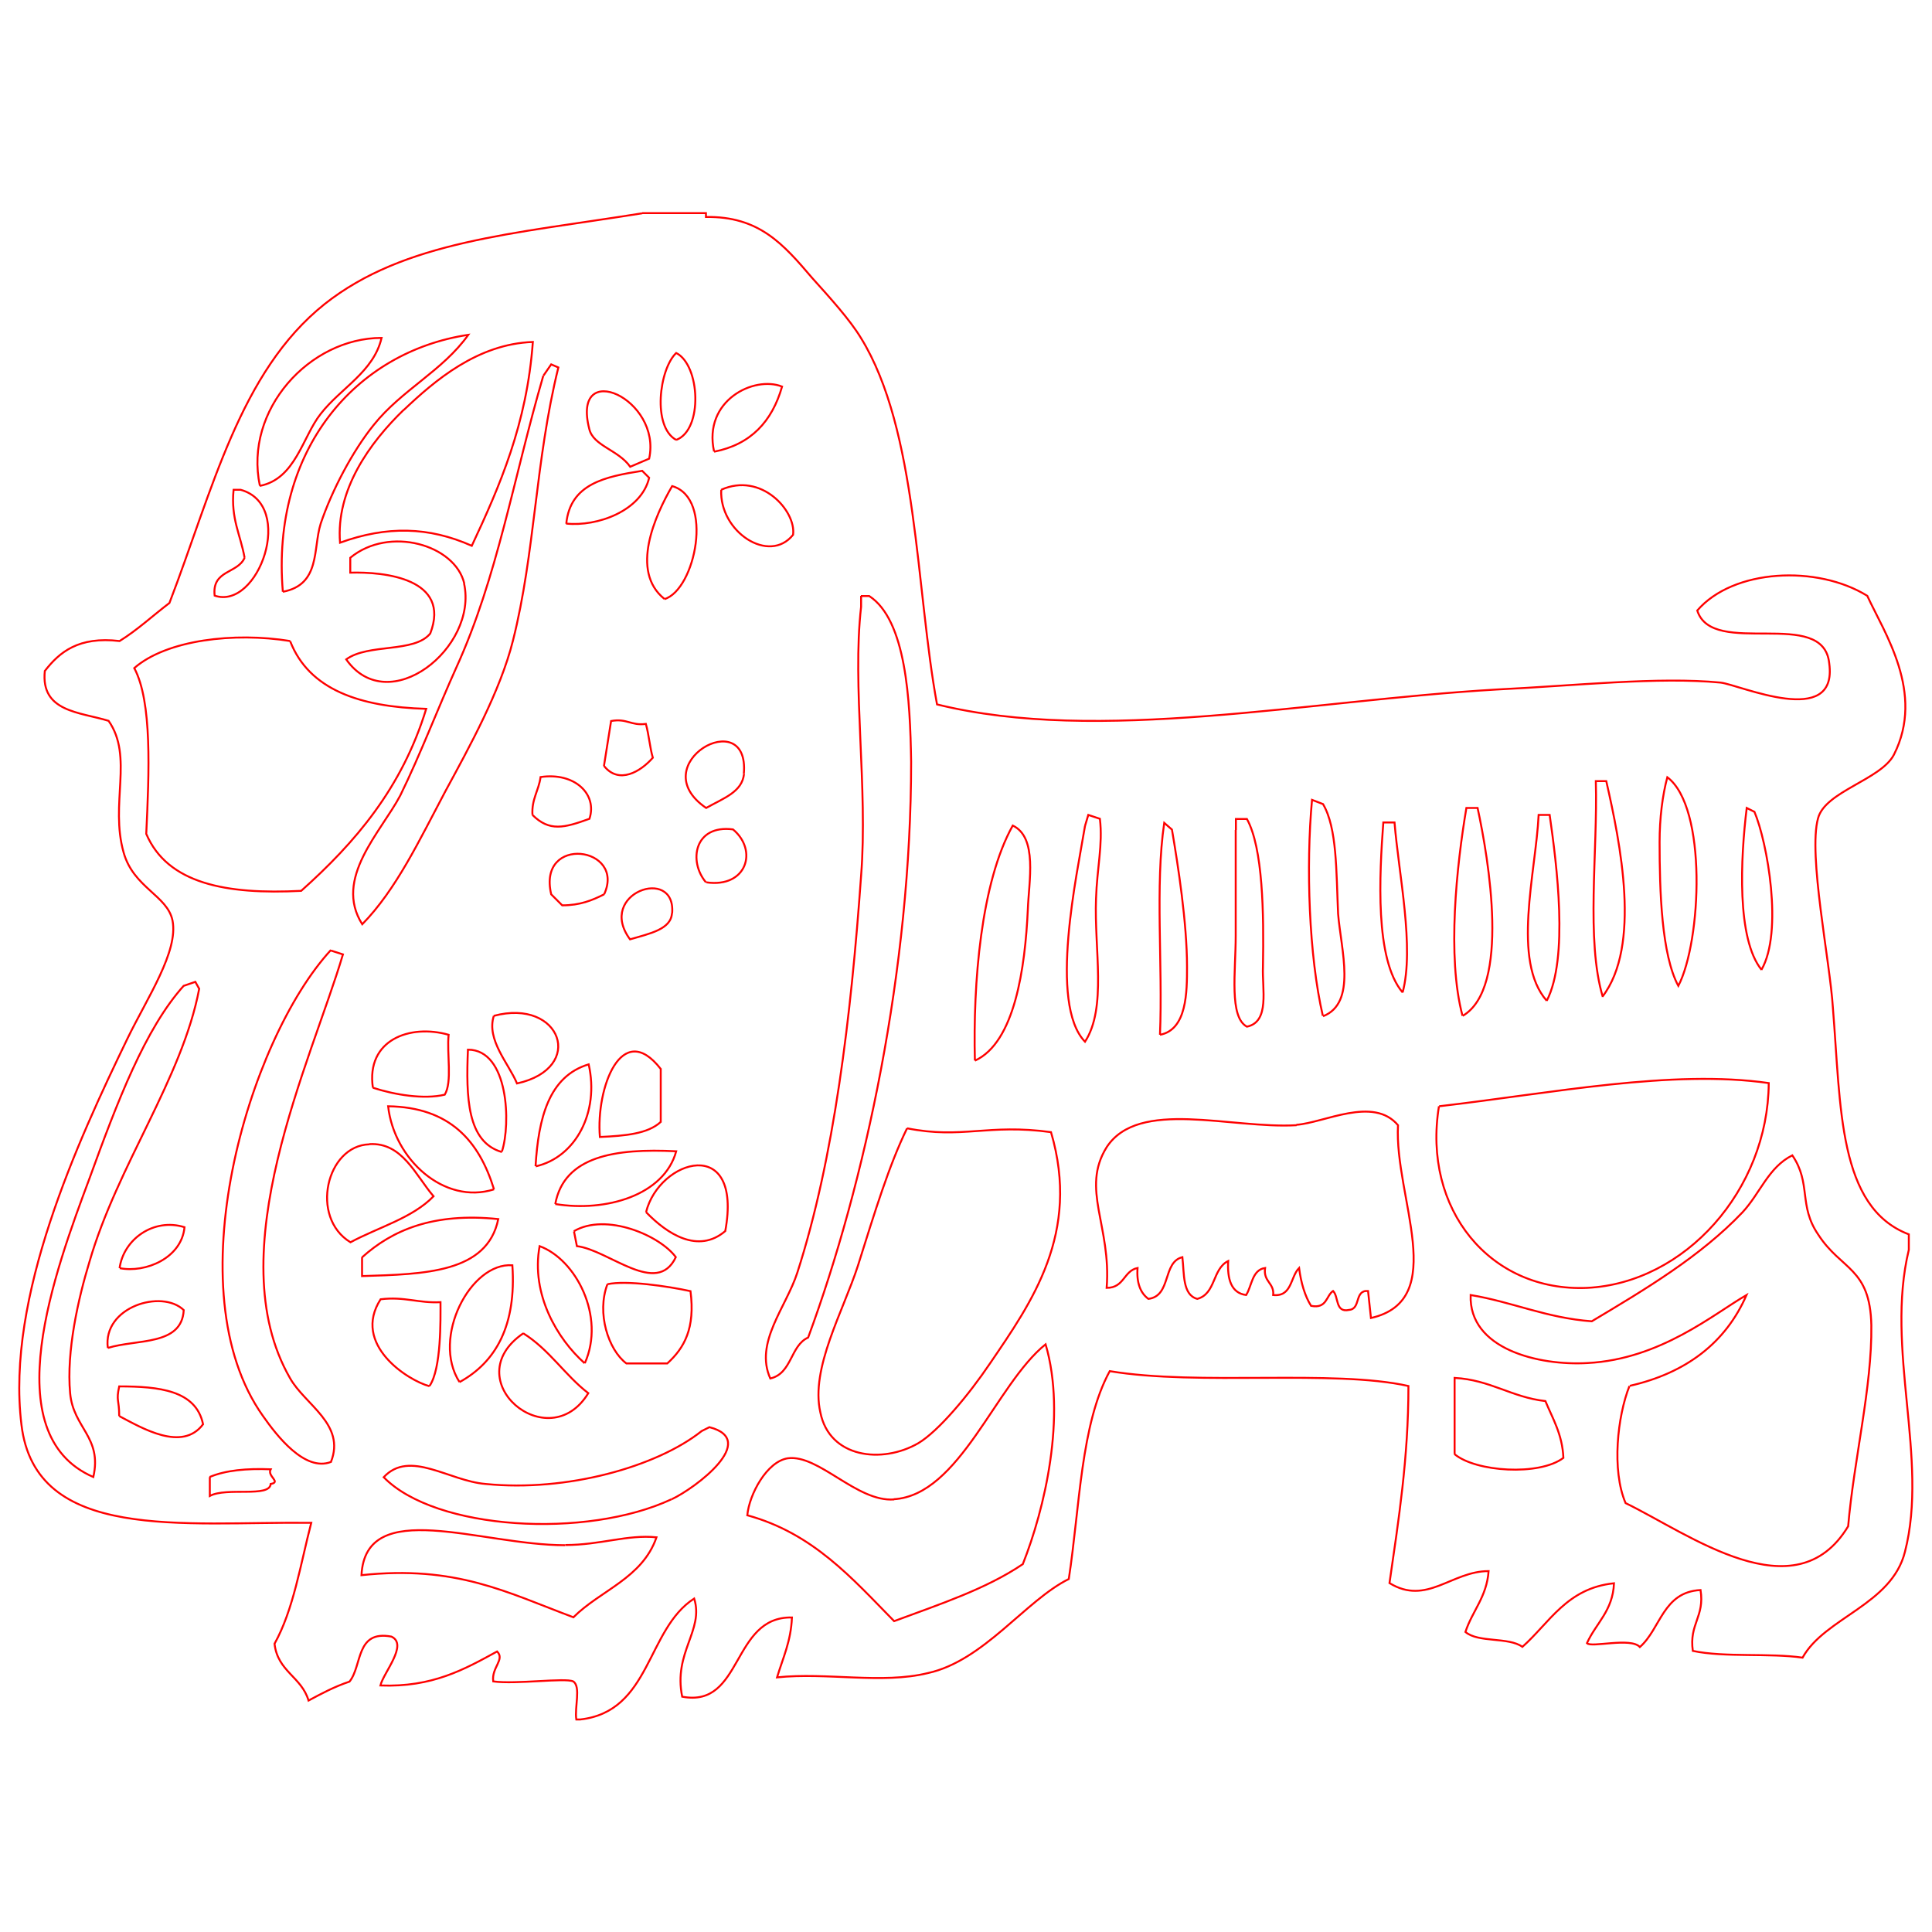
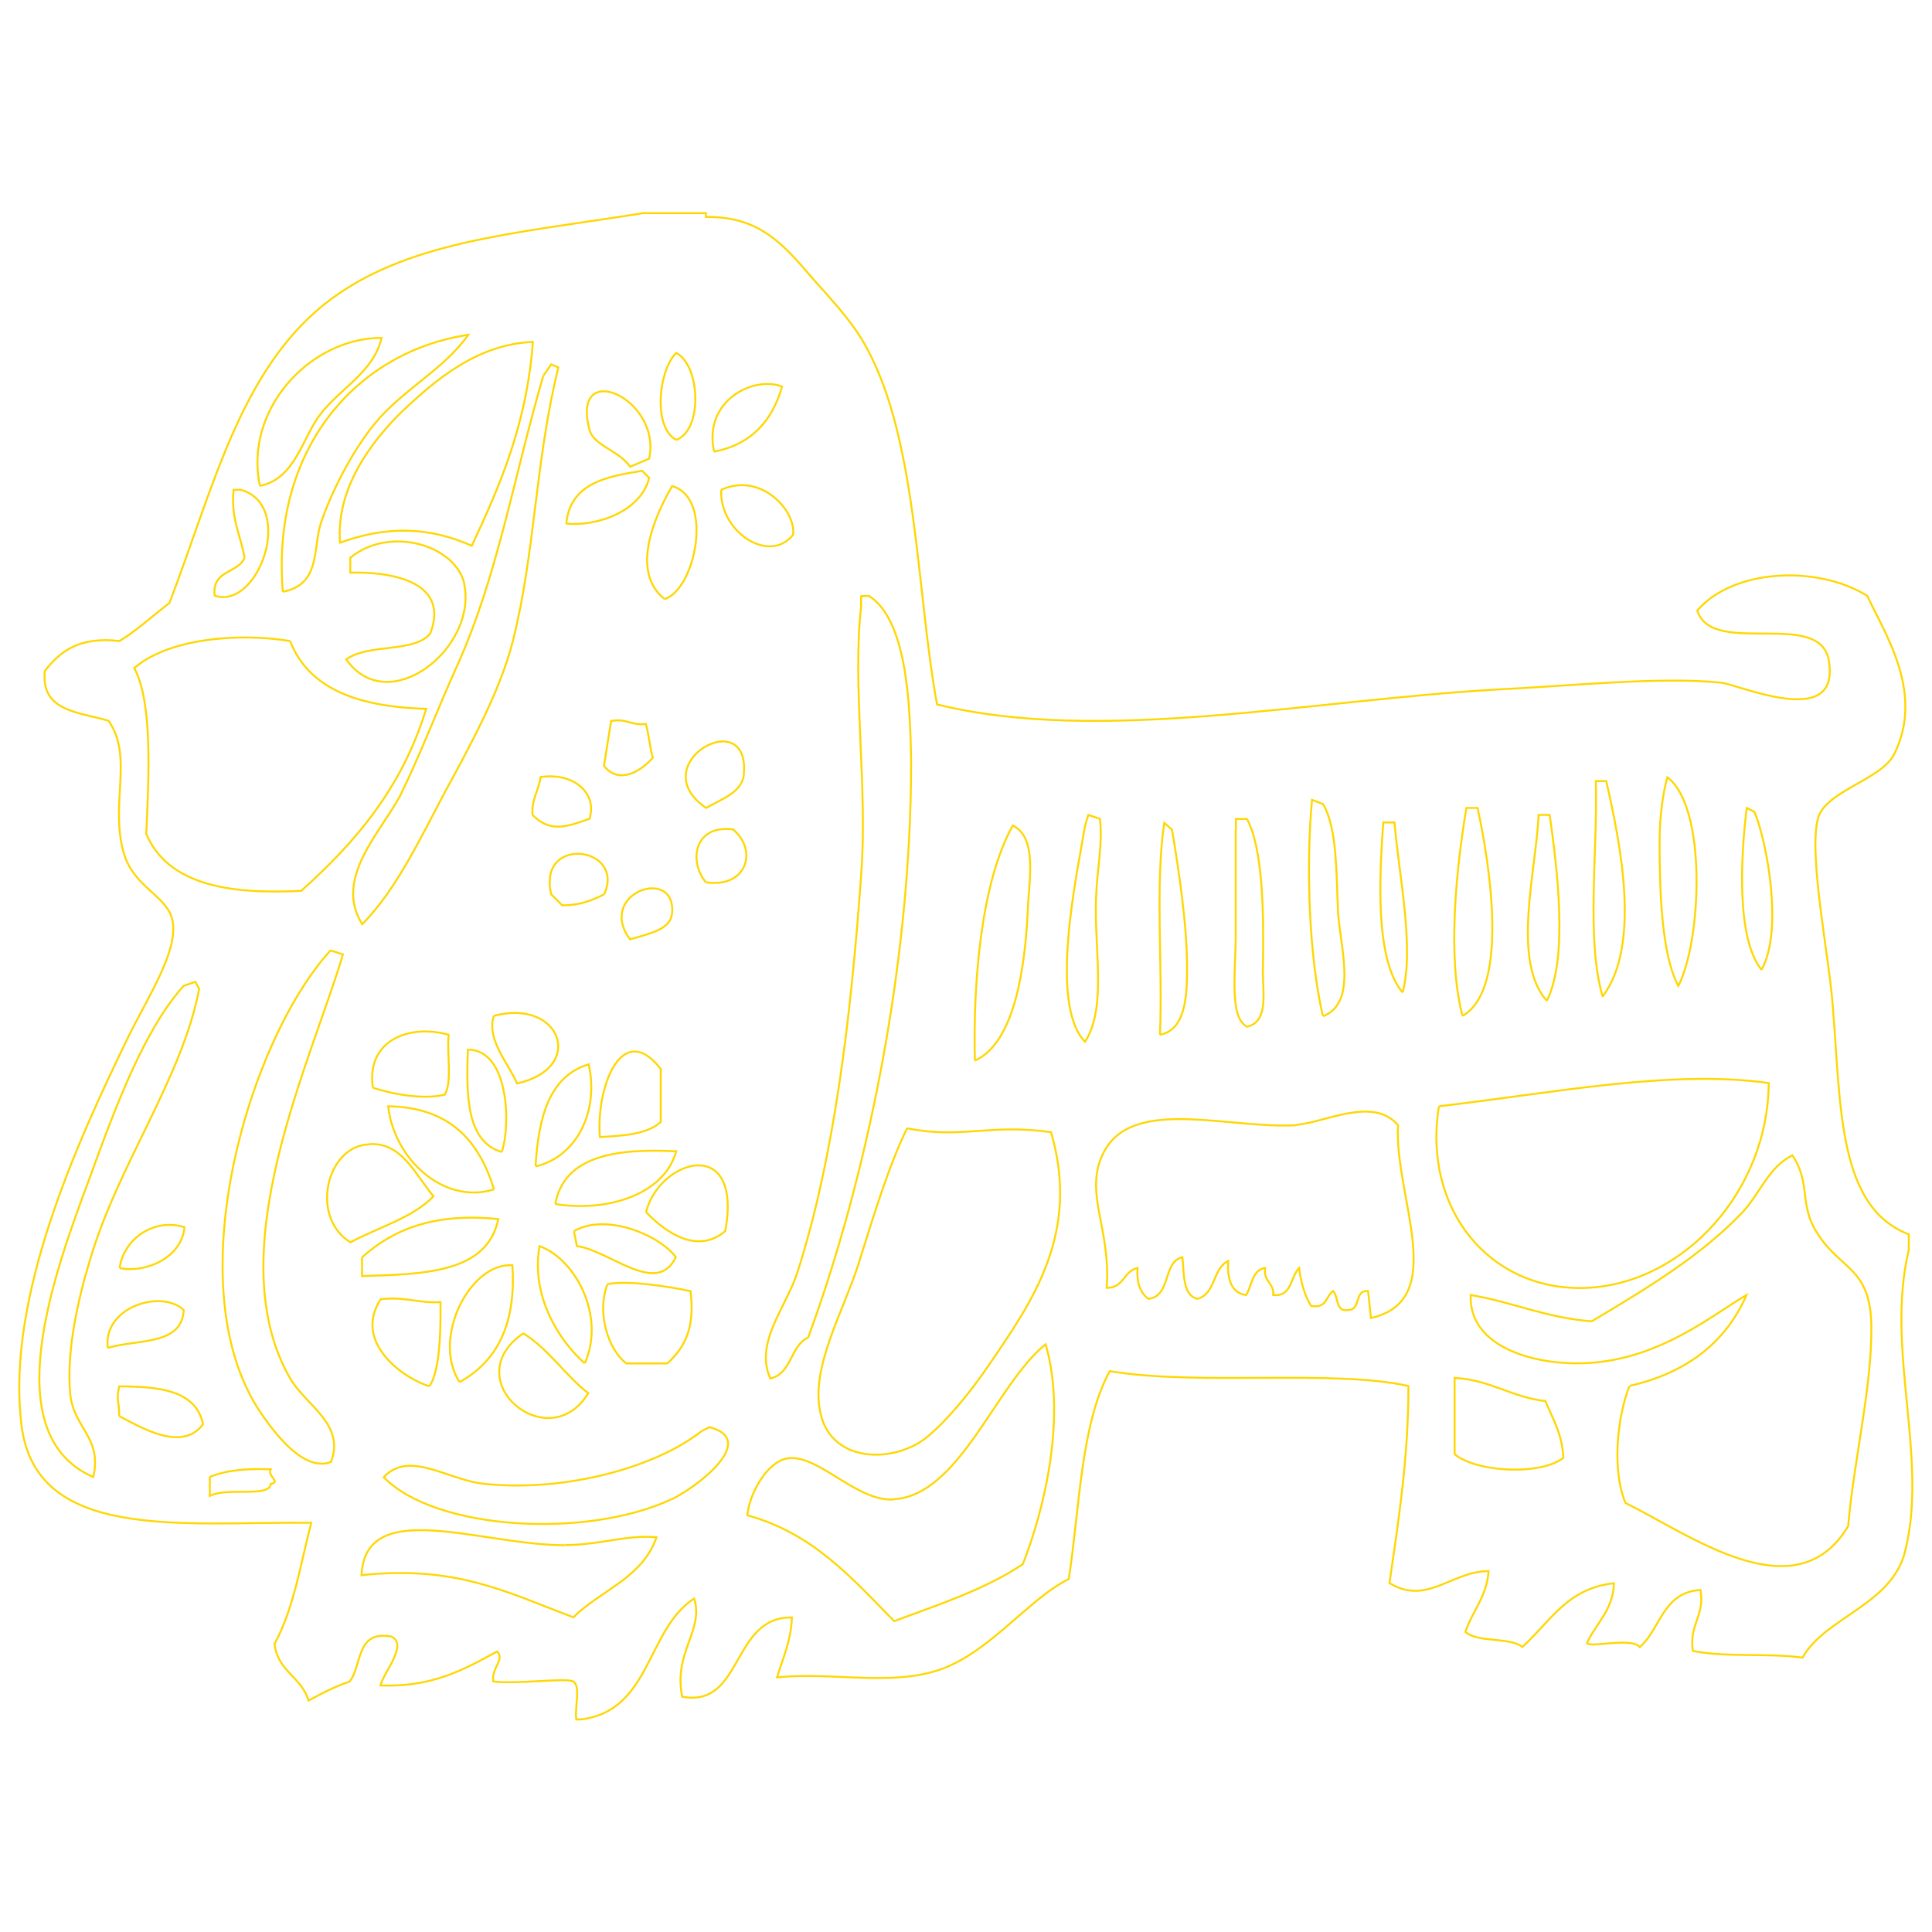
<svg xmlns="http://www.w3.org/2000/svg" viewBox="0 0 1000 1000">
-   <path clip-rule="evenodd" stroke="red" stroke-miterlimit="10" d="M332.4 110.3h33v2c27.5-.4 40 14 55 31.6 9.2 10.2 19.5 21.6 25.2 31C475 222.4 474 305 485 364.6c83.7 20.7 191.8-2 289.5-7.7 41-2 83.8-6.7 116-3.6 9.7 1 61 24.3 56.3-10-3-29.4-60.5-2.5-68.3-27.3 18.6-21.6 62-23.7 88-7.6 8.7 19 30 50.2 13.8 82.2-6.7 13-35.7 19-39.3 33-5.2 18.7 6.2 74 7.7 98 4.2 51.6 2.6 103.3 39.3 117.3v8c-12.4 51.3 10.4 108.2-2 156.3-6.8 27.4-41.5 34-53 54.8-17-2.5-40.3 0-56.8-3.5-2-14 6.2-17.6 4-31.5-19.5 1-20.6 20-31.4 29.5-4.7-5.2-25.3.5-27.4-2 4.7-10.4 13.4-16.7 14-31C811 822 802 840 788 852.4c-7.2-5.2-22.8-2-29.5-7.7 3.6-11 11-18 12-31.5-19.2 0-32 18-51.3 6.2 4.7-32.6 9.8-64.7 9.8-102-38.8-8.7-108.6 0-154.6-7.7-15 27.4-15.5 70.4-21.2 107.6-22.3 11-44 42.4-73 48.7-23.7 5.8-52.2-.5-78 2.2 3-10 7.2-18.6 7.7-31-31.4-.6-25.2 47-56.8 41-4.7-23 11.4-34.3 6.2-50.8-24.8 16-22.3 58.5-59 62.6h-2c-1-6.2 2.5-17-1.6-19.7-4.2-2-29.5 1.6-41.4 0-1-7.2 6.2-11.3 2-15.5-17 9.3-33.5 18.6-60.4 17.6 1.6-6.7 14.5-21.2 5.7-25.3-18.6-3.5-15 15-21.7 23.3-7.8 2.6-14.5 6.2-21.2 9.8-3.6-12.3-16-15-17.6-29.4 9.8-17.6 13.4-41 19-62.6-66.2-.7-142.8 10.2-150-50.8C3 671.5 40.2 590.8 66 537.5c10.3-21.2 26.4-45 23.3-61-2.6-13-20.2-17-25.3-35.2-7.2-25.3 5.2-49.6-7.8-68.2-15-4.6-35.2-4.6-33-25.8 7.6-9.8 17.5-18 38.7-15.5 9.2-5.7 17-13 25.8-19.7C110 254 124 192.5 168 157.4c41.3-32.7 97.6-36.3 164.4-47m511 607c-6.2 15.6-9.3 43.5-2 60.6 33 16 87.8 57.4 115.2 12 3-34.8 12.4-72 12-104-.6-30-15.6-28.5-27.5-47-10.3-15-3.5-26.5-13.4-41-12.4 6.2-16.6 19.6-25.8 29.5-21.7 22.8-50.2 39.8-78 56.4-23.4-1.7-41-10-62.7-13.6-1 28 35.3 36.7 60.6 35.2 37.7-2 65.2-25.4 82.2-35.2-10.8 24.8-31.4 40.4-60.4 47m-697.2-411c19.6-3.7 15.5-22.3 19.6-35.3 5.7-17 16.6-37.7 27.4-51 14.5-18.2 35.7-28 49-46.7-58.3 8.8-102.2 59.5-96 133m-12-54.8C153 248 156.6 226 166 214.2c10.4-13.4 27.4-21.7 31.5-39.3-37.2 0-71.3 37.2-63 76.5m74.5-39.3c-17.6 17-35.2 41.4-33 68.8 24.2-8.8 46-8.3 68.2 1.6 14.5-31 28.5-63 31.6-105.5-28.6 1-50.8 20-66.8 35.2M350 227.7c14-5.2 12.4-38.8 0-45-8.8 8.3-12.5 38.2 0 45m-68.8-33.2c-15.5 53.3-23.8 104.5-45 151-9.8 21.7-18.6 45-29 66.2-10 19-34.7 43-19.7 66.7 17.6-18 29.5-43.4 43-68.8 12.3-22.7 28.4-51.7 35-78C277 286 277 238.8 289 190.2l-3.7-1.6-4 5.8m88.3 39.4c19-3.7 30-15.6 35.2-33.7-14.5-5.8-41 7.2-35.2 33.6M305 222c2 8.8 15 10.8 21.2 19.6l9.8-4.2c6.7-31-40.4-52.2-31-15.4m-12 49c16.2 1.7 39-6.6 43-23.7l-3.6-3.6c-19.2 3-37.3 6.7-39.3 27.4m50.8 39c16-4.8 25.8-52.3 4-58.5-8.7 15-22 44-4 58.4m29.4-56.5c-1 21.7 24.8 38.8 37.2 23.3 1.6-12.4-16.5-32.6-37.2-23.3m-246.7 35.2c-3.6 8.3-17 6.2-15.5 19.6 22.8 7.7 42-47 13.4-54.8h-3.6c-1.5 15 3.6 23.3 5.7 35.2M240.3 302c-4.7-20-38.8-30-59-13.3v7.7c17.6-.5 52.3 3 41.4 31.5-8.3 10.2-32 5-43.5 13.4 21.8 31 68.3-6 61-39.3m205.5 6.4v5.7c-4.7 41 3.6 93.7 0 139.2-5.2 73-14 146.4-33 205.4-5.8 18-22.3 36.2-14 54.8 11.3-2.6 10.3-17 19.6-21.2 29.5-80 53.3-191 53.3-298-.5-32-2.6-73.4-21.7-85.8h-4.3m-295.4 23.3c-29-4.7-64-.6-80.7 14 9.3 17.5 7.7 53.7 6.2 85.8 11 25.8 41.4 31.5 80.2 29.5 28-25 52.2-53.3 64.7-94.2-34.2-1-60.6-9.8-70.4-35m162.4 64.5c7.7 9.8 19 3 25.3-4.2-1.5-5-2-11.8-3.6-17.5-7.8 1-9.8-3-18-1.5l-3.7 23.3m72.4 4c3.2-36.6-52.7-5-19.5 17.7 9.3-5.2 18.6-8.3 19.6-17.6m-109.5 21.2c8.8 8.8 16.5 6.7 29.5 2 4.2-12.8-7.7-24.2-25.3-21.6-1 7.2-4.7 11.4-4.2 19.6m583.4 14c0 25.4 1 58.4 9.7 74.5 12-23.2 15-92.5-5.7-108-2.5 9.3-4 21.2-4 33.6m-29.6 80c20.2-26.3 9.3-79.5 2-111.6H826c1 36.8-5.2 82.3 3.6 111.7m-144.8 10c17.6-6.8 9.3-34.3 7.8-53-1-22-.5-44.4-7.8-56.8l-5.7-2.2c-3.2 34.2-1.6 80.8 5.6 111.8m72.4 0c24.8-14.5 13.4-81.2 7.7-107.6H759c-5 29.5-10.2 77-2 107.6m154.7-23.8c11.4-19.7 3-66.2-3.6-81.8l-4-2c-3.2 26-5.3 67.8 7.7 83.8m-350.2-74.5c-4 24.4-19 92 0 111.7 11.4-17.6 4.7-48 5.7-74 .5-16 3.6-28 2-41.4l-6-2-1.7 5.7m239 90.5c11.4-22.2 5.2-70.3 1.5-96.2h-5.7c-1.5 30-14 75.6 4.2 96.2m-161-88.4v54.8c0 18.6-3.5 42 5.8 47 12-2.5 7.8-19.5 8.3-31 .5-27.8 0-61.5-8.3-76.5h-5.7v5.7m-39.3 106c14-2.6 14-22.3 14-35.2 0-22.8-4.7-52.8-7.8-71l-4-3.5c-4.8 32.6-.7 73.5-2.2 109.7M726 513.7c6.2-23.3-2-61-4.2-88H716c-2 27-4.5 71 10 88M504.6 549c20.7-9.4 26-48.2 27.4-78.2.5-14.5 5.2-37.3-7.8-43.5-16.5 29.5-20.6 81.8-19.6 121.6m-139-92.2c21 3 26.8-16.6 13.8-27.4-20-2.6-23.2 16.5-14 27.4m-52.7 6.2c11.4-24.8-34.7-31-27.4 0l5.7 5.7c9.3 0 15.5-2.6 21.7-5.7m35.2 9.8c2-24.8-39.4-10.3-21.8 13.5 10.3-3 21.2-5.2 21.7-13.5m-176.5 19c-43 46.7-81.2 176.5-35.2 241.2 7.2 10.3 21.7 29 35.2 23.8 7.7-19.6-13.4-29.5-21.2-43.4-37.2-64.7 11-164 27.4-219.3l-6.2-2m-76 18c-20.2 22.3-34.7 60.6-49 100-17.7 47.5-49.2 132.3 2 154.5 4.7-20.7-10.4-25.3-12-43.4-2-21.6 4.2-49 10-68 14.4-49.8 48-94.8 56.8-141.3l-2-3.6-5.8 2m160.3 15.6c-4 12.4 7.8 24.8 12 35 36-8 22.7-44.3-12-35m-62.6 37.2c11 3.6 26.4 6.2 37.2 3.6 4-6.7 1-21.2 2-31-20-5.7-42.8 2.6-39.2 27.4m66.8 33c4.6-14 3.6-52.7-17.6-52.7-1 24.5-.5 47.8 17.6 53m82.2-43c-20.2-26-33.6 9.8-31.5 35.2 13-.6 24.8-1.6 31.5-7.8V553m-64.7 50.7c20.7-4.7 33-28 27.4-52.8-20.7 6.2-26 28-27.5 52.7m467.6-31c-8.7 53.3 26.5 96.2 76.7 94 50.7-2.5 93.6-50.6 94-106-50-7.2-112 5.2-170.6 12m-489.2 43c-7.7-25-22.8-42.5-54.8-43 3 27.4 29 51.2 54.8 43m415.4-33.2c-34 2-81.7-14-98.3 11.4-13.5 21.6 2.5 40.8 0 72.8 9.2 0 8.7-8.8 16-10.3-.6 7.7 1.5 13 5.6 16 12-1.5 7.2-19 17.6-21.6 1 8.7 0 19.5 7.7 21.6 9.7-2.6 7.7-15.5 16-19.6-.5 9.3 1.5 16.6 9.3 17.6 3-4.7 3-13 9.8-14-1 7.2 4.8 7.7 4.2 14 9.8 1 8.8-9.3 13.4-14 1 7.7 3 14.5 6.2 19.6 8.3 1.6 7.7-5.2 11.4-7.7 3 3 1 11.4 8.3 9.8 6.2-.5 2.6-10.3 9.8-9.8l1.5 14c41-9.3 12-62.6 14-99.8-12.8-15.2-38.2-1.2-52.6-.2M469.5 584c-9.3 19-16.6 43-25.4 71-7.6 23.6-24.7 53.2-19.5 76 4.7 23.7 32 26.8 50.7 16 10.4-6.2 26-24.8 37.2-41.4C534 674 559.4 638.4 544 586c-32.7-4.5-46 3.7-74.5-2m-278.3 8.3c-22.2.6-31 37.8-9.8 50.7 14.5-7.8 32-12.5 43-23.8-9.4-11-16.2-28-33.2-27m96.2 31c26.4 4.3 56.4-4.6 62.6-27.3-31.6-1.6-58 2.5-62.6 27.3m47 4.2c11 11.4 27 21.7 41 9.8 9.2-50.2-34.2-37.2-41-9.8m-147 23.3v9.8c32.2-1 64.8-1.6 70.5-29.5-33.7-3.5-55 5.8-70.5 19.8M62 656.4c13.3 2.6 32-5.2 33.5-21.2-16-5-31.6 6.3-33.6 21.2m235.2-19l1.5 7.6c16.6 2 41.4 26.4 51.2 5.7-8.3-11.3-36.2-23.2-52.8-13.4m5.7 68.3c10.8-24.3-4.7-53.8-23.4-60.6-4.6 25 9.3 48.2 23.3 60.6m-64.8 9.8c19-10.4 29.5-29.5 27.4-60.5-21.7-1.6-42 37.6-27.4 60.4m76.6-50.6c-5.7 15 .5 34 9.8 41h21.2c8.8-8 14.5-18.2 12-37.4-12-2.6-33.2-5.7-43-3.6m-258.6 33c15-4.7 38.3-1 39.3-19.6-11.4-11-42-1.6-39.3 19.6m166.5 19.7c6.2-8.8 5.7-34.7 5.7-43.4-11.4.6-18.6-3-31-1.5-15 23.3 14 42 25.3 45m48.6-27.4c-35.2 24 13 64.8 33.6 31-12-9.2-20.2-22.6-33.7-31m192 86c-19.2 1.5-39-23.4-55-21.3-10.8 1.6-20 18.6-21 29.5 34 9.3 54.2 32.6 76 54.8 23.7-8.8 47.5-16.6 66.6-29.5 11.3-28.5 22.7-76.6 11.8-113.8-25.8 20.7-44.4 78.2-78.6 80.2m290.2-23.4c11 9.3 44 11.4 56.4 2-.5-12.3-5.7-20.6-9.3-29.4-17.6-2-28.5-11-47-12v39.4M61.8 733c11.8 6.2 32.5 18.6 43.3 4.2-3.6-17.6-22.8-19.6-43.4-19.6-1.7 7.7 0 6.6 0 15.4m286 43c12.3-5.8 45.4-30.6 19.5-37.3l-4 2c-23.4 18.6-70 31.6-111.8 27.4-19-1.5-39.3-18-52.8-3.5 26.8 27.5 105 32 149 11.4m-239-11.5v9.8c8.7-4.7 31 1 31.5-6.2 5.7-1-2-4 0-7.6-12.4-.5-23.3.5-31.6 4m184 35.3c-43.8 0-103.3-25.4-105.4 15.5 49-5.2 75 8.8 109.7 21.8 14-14 35.7-20.2 43-41.4-15.2-1.5-29 4-47.2 4" fill="none" />
+   <path clip-rule="evenodd" stroke="gold" stroke-miterlimit="10" d="M332.4 110.3h33v2c27.5-.4 40 14 55 31.6 9.2 10.2 19.5 21.6 25.2 31C475 222.4 474 305 485 364.6c83.7 20.7 191.8-2 289.5-7.7 41-2 83.8-6.7 116-3.6 9.7 1 61 24.3 56.3-10-3-29.4-60.5-2.5-68.3-27.3 18.6-21.6 62-23.7 88-7.6 8.7 19 30 50.2 13.8 82.2-6.7 13-35.7 19-39.3 33-5.2 18.7 6.2 74 7.7 98 4.2 51.6 2.6 103.3 39.3 117.3v8c-12.4 51.3 10.4 108.2-2 156.3-6.8 27.4-41.5 34-53 54.8-17-2.5-40.3 0-56.8-3.5-2-14 6.2-17.6 4-31.5-19.5 1-20.6 20-31.4 29.5-4.7-5.2-25.3.5-27.4-2 4.7-10.4 13.4-16.7 14-31C811 822 802 840 788 852.4c-7.2-5.2-22.8-2-29.5-7.7 3.6-11 11-18 12-31.5-19.2 0-32 18-51.3 6.2 4.7-32.6 9.8-64.7 9.8-102-38.8-8.7-108.6 0-154.6-7.7-15 27.4-15.5 70.4-21.2 107.6-22.3 11-44 42.4-73 48.7-23.7 5.8-52.2-.5-78 2.2 3-10 7.2-18.6 7.7-31-31.4-.6-25.2 47-56.8 41-4.7-23 11.4-34.3 6.2-50.8-24.8 16-22.3 58.5-59 62.6h-2c-1-6.2 2.5-17-1.6-19.7-4.2-2-29.5 1.6-41.4 0-1-7.2 6.2-11.3 2-15.5-17 9.3-33.5 18.6-60.4 17.6 1.6-6.7 14.5-21.2 5.7-25.3-18.6-3.5-15 15-21.7 23.3-7.8 2.6-14.5 6.2-21.2 9.8-3.6-12.3-16-15-17.6-29.4 9.8-17.6 13.4-41 19-62.6-66.2-.7-142.8 10.2-150-50.8C3 671.5 40.2 590.8 66 537.5c10.3-21.2 26.4-45 23.3-61-2.6-13-20.2-17-25.3-35.2-7.2-25.3 5.2-49.6-7.8-68.2-15-4.6-35.2-4.6-33-25.8 7.6-9.8 17.5-18 38.7-15.5 9.2-5.7 17-13 25.8-19.7C110 254 124 192.5 168 157.4c41.3-32.7 97.6-36.3 164.4-47m511 607c-6.2 15.6-9.3 43.5-2 60.6 33 16 87.8 57.4 115.2 12 3-34.8 12.4-72 12-104-.6-30-15.6-28.5-27.5-47-10.3-15-3.5-26.5-13.4-41-12.4 6.2-16.6 19.6-25.8 29.5-21.7 22.8-50.2 39.8-78 56.4-23.4-1.7-41-10-62.7-13.6-1 28 35.3 36.7 60.6 35.2 37.7-2 65.2-25.4 82.2-35.2-10.8 24.8-31.4 40.4-60.4 47m-697.2-411c19.6-3.7 15.5-22.3 19.6-35.3 5.7-17 16.6-37.7 27.4-51 14.5-18.2 35.7-28 49-46.7-58.3 8.8-102.2 59.5-96 133m-12-54.8C153 248 156.6 226 166 214.2c10.4-13.4 27.4-21.7 31.5-39.3-37.2 0-71.3 37.2-63 76.5m74.5-39.3c-17.6 17-35.2 41.4-33 68.8 24.2-8.8 46-8.3 68.2 1.6 14.5-31 28.5-63 31.6-105.5-28.6 1-50.8 20-66.8 35.2M350 227.7c14-5.2 12.4-38.8 0-45-8.8 8.3-12.5 38.2 0 45m-68.8-33.2c-15.5 53.3-23.8 104.5-45 151-9.8 21.7-18.6 45-29 66.2-10 19-34.7 43-19.7 66.7 17.6-18 29.5-43.4 43-68.8 12.3-22.7 28.4-51.7 35-78C277 286 277 238.8 289 190.2l-3.7-1.6-4 5.8m88.3 39.4c19-3.7 30-15.6 35.2-33.7-14.5-5.8-41 7.2-35.2 33.6M305 222c2 8.8 15 10.8 21.2 19.6l9.8-4.2c6.7-31-40.4-52.2-31-15.4m-12 49c16.2 1.7 39-6.6 43-23.7l-3.6-3.6c-19.2 3-37.3 6.7-39.3 27.4m50.8 39c16-4.8 25.8-52.3 4-58.5-8.7 15-22 44-4 58.4m29.4-56.5c-1 21.7 24.8 38.8 37.2 23.3 1.6-12.4-16.5-32.6-37.2-23.3m-246.7 35.2c-3.6 8.3-17 6.2-15.5 19.6 22.8 7.7 42-47 13.4-54.8h-3.6c-1.5 15 3.6 23.3 5.7 35.2M240.3 302c-4.7-20-38.8-30-59-13.3v7.7c17.6-.5 52.3 3 41.4 31.5-8.3 10.2-32 5-43.5 13.4 21.8 31 68.3-6 61-39.3m205.5 6.4v5.7c-4.7 41 3.6 93.7 0 139.2-5.2 73-14 146.4-33 205.4-5.8 18-22.3 36.2-14 54.8 11.3-2.6 10.3-17 19.6-21.2 29.5-80 53.3-191 53.3-298-.5-32-2.6-73.4-21.7-85.8h-4.3m-295.4 23.3c-29-4.7-64-.6-80.7 14 9.3 17.5 7.7 53.7 6.2 85.8 11 25.8 41.4 31.5 80.2 29.5 28-25 52.2-53.3 64.7-94.2-34.2-1-60.6-9.8-70.4-35m162.4 64.5c7.7 9.8 19 3 25.3-4.2-1.5-5-2-11.8-3.6-17.5-7.8 1-9.8-3-18-1.5l-3.7 23.3m72.4 4c3.2-36.6-52.7-5-19.5 17.7 9.3-5.2 18.6-8.3 19.6-17.6m-109.5 21.2c8.8 8.8 16.5 6.7 29.5 2 4.2-12.8-7.7-24.2-25.3-21.6-1 7.2-4.7 11.4-4.2 19.6m583.4 14c0 25.4 1 58.4 9.7 74.5 12-23.2 15-92.5-5.7-108-2.5 9.3-4 21.2-4 33.6m-29.6 80c20.2-26.3 9.3-79.5 2-111.6H826c1 36.8-5.2 82.3 3.6 111.7m-144.8 10c17.6-6.8 9.3-34.3 7.8-53-1-22-.5-44.4-7.8-56.8l-5.7-2.2c-3.2 34.2-1.6 80.8 5.6 111.8m72.4 0c24.8-14.5 13.4-81.2 7.7-107.6H759c-5 29.5-10.2 77-2 107.6m154.7-23.8c11.4-19.7 3-66.2-3.6-81.8l-4-2c-3.2 26-5.3 67.8 7.7 83.8m-350.2-74.5c-4 24.4-19 92 0 111.7 11.4-17.6 4.7-48 5.7-74 .5-16 3.6-28 2-41.4l-6-2-1.7 5.7m239 90.5c11.4-22.2 5.2-70.3 1.5-96.2h-5.7c-1.5 30-14 75.6 4.2 96.2m-161-88.4v54.8c0 18.6-3.5 42 5.8 47 12-2.5 7.8-19.5 8.3-31 .5-27.8 0-61.5-8.3-76.5h-5.7v5.7m-39.3 106c14-2.6 14-22.3 14-35.2 0-22.8-4.7-52.8-7.8-71l-4-3.5c-4.8 32.6-.7 73.5-2.2 109.7M726 513.7c6.2-23.3-2-61-4.2-88H716c-2 27-4.5 71 10 88M504.6 549c20.7-9.4 26-48.2 27.4-78.2.5-14.5 5.2-37.3-7.8-43.5-16.5 29.5-20.6 81.8-19.6 121.6m-139-92.2c21 3 26.8-16.6 13.8-27.4-20-2.6-23.2 16.5-14 27.4m-52.7 6.2c11.4-24.8-34.7-31-27.4 0l5.7 5.7c9.3 0 15.5-2.6 21.7-5.7m35.2 9.8c2-24.8-39.4-10.3-21.8 13.5 10.3-3 21.2-5.2 21.7-13.5m-176.5 19c-43 46.7-81.2 176.5-35.2 241.2 7.2 10.3 21.7 29 35.2 23.8 7.7-19.6-13.4-29.5-21.2-43.4-37.2-64.7 11-164 27.4-219.3l-6.2-2m-76 18c-20.2 22.3-34.7 60.6-49 100-17.7 47.5-49.2 132.3 2 154.5 4.7-20.7-10.4-25.3-12-43.4-2-21.6 4.2-49 10-68 14.4-49.8 48-94.8 56.8-141.3l-2-3.6-5.8 2m160.3 15.6c-4 12.4 7.8 24.8 12 35 36-8 22.7-44.3-12-35m-62.6 37.2c11 3.6 26.4 6.2 37.2 3.6 4-6.7 1-21.2 2-31-20-5.7-42.8 2.6-39.2 27.4m66.8 33c4.6-14 3.6-52.7-17.6-52.7-1 24.5-.5 47.8 17.6 53m82.2-43c-20.2-26-33.6 9.8-31.5 35.2 13-.6 24.8-1.6 31.5-7.8V553m-64.7 50.7c20.7-4.7 33-28 27.4-52.8-20.7 6.2-26 28-27.5 52.7m467.6-31c-8.7 53.3 26.5 96.2 76.7 94 50.7-2.5 93.6-50.6 94-106-50-7.2-112 5.2-170.6 12m-489.2 43c-7.7-25-22.8-42.5-54.8-43 3 27.4 29 51.2 54.8 43m415.4-33.2c-34 2-81.7-14-98.3 11.4-13.5 21.6 2.5 40.8 0 72.8 9.2 0 8.7-8.8 16-10.3-.6 7.7 1.5 13 5.6 16 12-1.5 7.2-19 17.6-21.6 1 8.7 0 19.5 7.7 21.6 9.7-2.6 7.7-15.5 16-19.6-.5 9.3 1.5 16.6 9.3 17.6 3-4.7 3-13 9.8-14-1 7.2 4.8 7.7 4.2 14 9.8 1 8.8-9.3 13.4-14 1 7.7 3 14.5 6.2 19.6 8.3 1.6 7.7-5.2 11.4-7.7 3 3 1 11.4 8.3 9.8 6.2-.5 2.6-10.3 9.8-9.8l1.5 14c41-9.3 12-62.6 14-99.8-12.8-15.2-38.2-1.2-52.6-.2M469.5 584c-9.3 19-16.6 43-25.4 71-7.6 23.6-24.7 53.2-19.5 76 4.7 23.7 32 26.8 50.7 16 10.4-6.2 26-24.8 37.2-41.4C534 674 559.4 638.4 544 586c-32.7-4.5-46 3.7-74.5-2m-278.3 8.3c-22.2.6-31 37.8-9.8 50.7 14.5-7.8 32-12.5 43-23.8-9.4-11-16.2-28-33.2-27m96.2 31c26.4 4.3 56.4-4.6 62.6-27.3-31.6-1.6-58 2.5-62.6 27.3m47 4.2c11 11.4 27 21.7 41 9.8 9.2-50.2-34.2-37.2-41-9.8m-147 23.3v9.8c32.2-1 64.8-1.6 70.5-29.5-33.7-3.5-55 5.8-70.5 19.8M62 656.4c13.3 2.6 32-5.2 33.5-21.2-16-5-31.6 6.3-33.6 21.2m235.2-19l1.5 7.6c16.6 2 41.4 26.4 51.2 5.7-8.3-11.3-36.2-23.2-52.8-13.4m5.7 68.3c10.8-24.3-4.7-53.8-23.4-60.6-4.6 25 9.3 48.2 23.3 60.6m-64.8 9.8c19-10.4 29.5-29.5 27.4-60.5-21.7-1.6-42 37.6-27.4 60.4m76.6-50.6c-5.7 15 .5 34 9.8 41h21.2c8.8-8 14.5-18.2 12-37.4-12-2.6-33.2-5.7-43-3.6m-258.6 33c15-4.7 38.3-1 39.3-19.6-11.4-11-42-1.6-39.3 19.6m166.5 19.7c6.2-8.8 5.7-34.7 5.7-43.4-11.4.6-18.6-3-31-1.5-15 23.3 14 42 25.3 45m48.6-27.4c-35.2 24 13 64.8 33.6 31-12-9.2-20.2-22.6-33.7-31m192 86c-19.2 1.5-39-23.4-55-21.3-10.8 1.6-20 18.6-21 29.5 34 9.3 54.2 32.6 76 54.8 23.7-8.8 47.5-16.6 66.6-29.5 11.3-28.5 22.7-76.6 11.8-113.8-25.8 20.7-44.4 78.2-78.6 80.2m290.2-23.4c11 9.3 44 11.4 56.4 2-.5-12.3-5.7-20.6-9.3-29.4-17.6-2-28.5-11-47-12v39.4M61.8 733c11.8 6.2 32.5 18.6 43.3 4.2-3.6-17.6-22.8-19.6-43.4-19.6-1.7 7.7 0 6.6 0 15.4m286 43c12.3-5.8 45.4-30.6 19.5-37.3l-4 2c-23.4 18.6-70 31.6-111.8 27.4-19-1.5-39.3-18-52.8-3.5 26.8 27.5 105 32 149 11.4m-239-11.5v9.8c8.7-4.7 31 1 31.5-6.2 5.7-1-2-4 0-7.6-12.4-.5-23.3.5-31.6 4m184 35.3c-43.8 0-103.3-25.4-105.4 15.5 49-5.2 75 8.8 109.7 21.8 14-14 35.7-20.2 43-41.4-15.2-1.5-29 4-47.2 4" fill="none" />
</svg>
